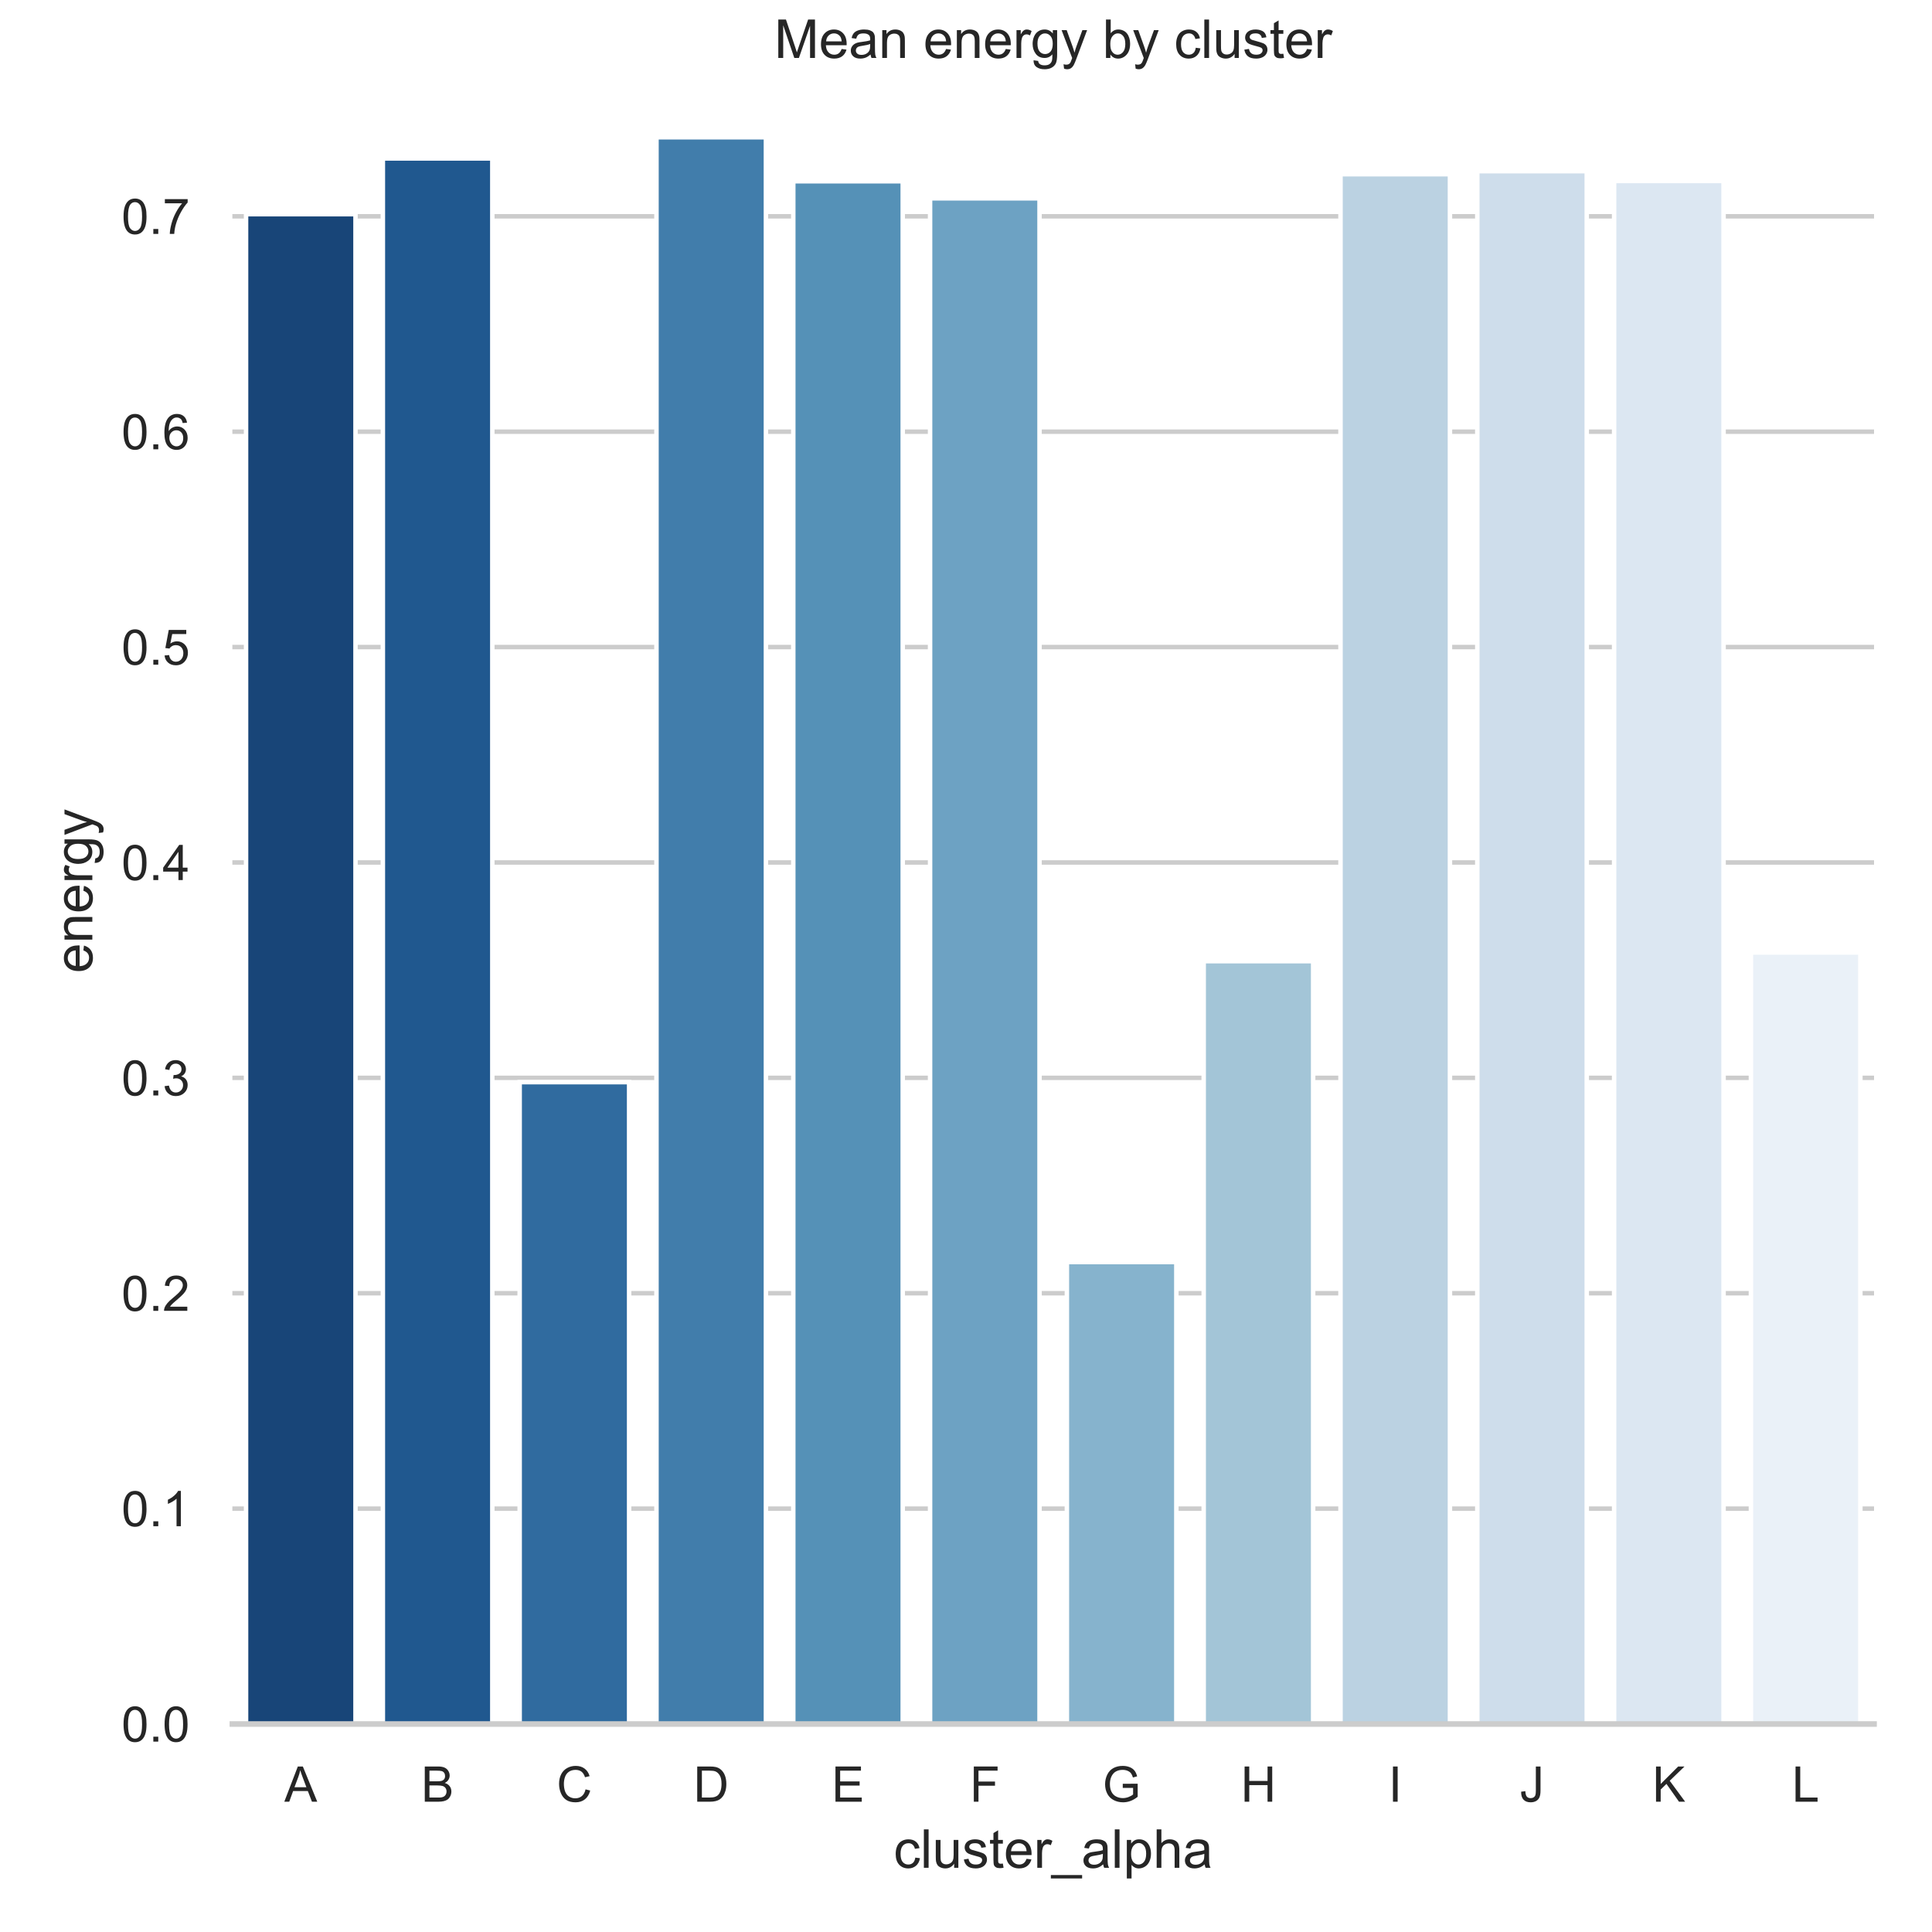
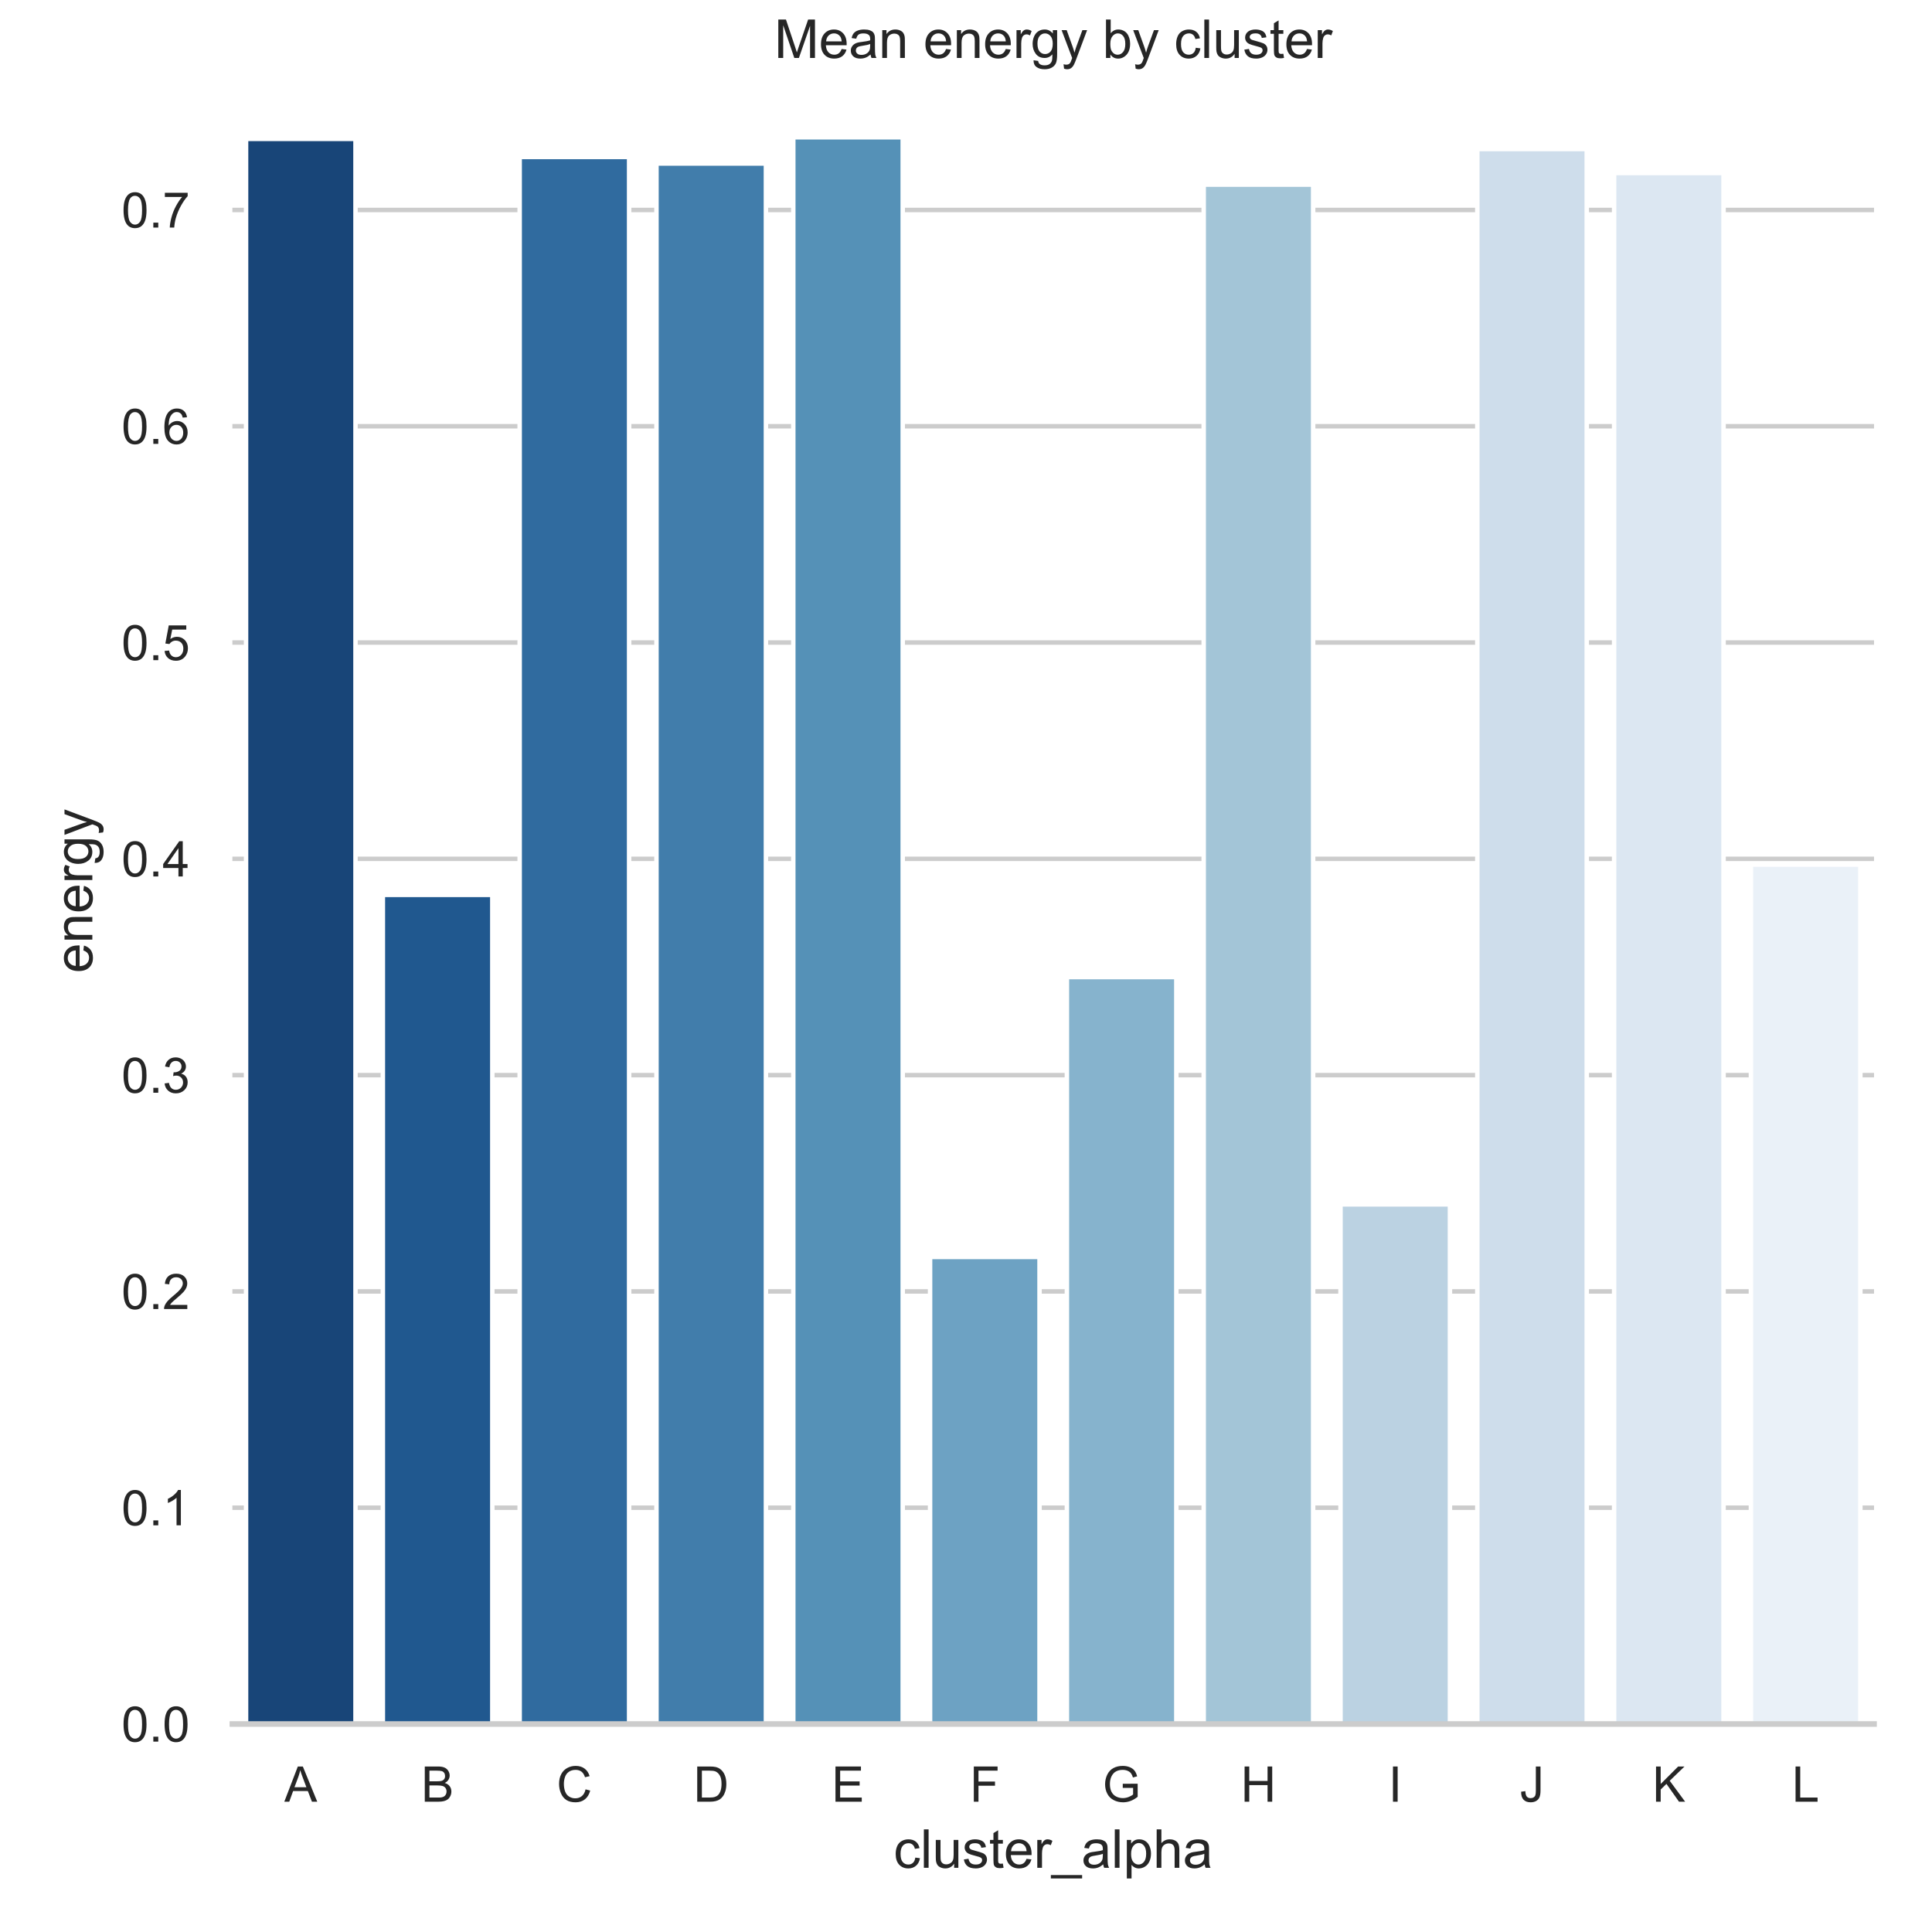
<svg xmlns="http://www.w3.org/2000/svg" xmlns:xlink="http://www.w3.org/1999/xlink" height="432pt" version="1.1" viewBox="0 0 432 432" width="432pt">
  <defs>
    <style type="text/css">
*{stroke-linecap:butt;stroke-linejoin:round;}
  </style>
  </defs>
  <g id="figure_1">
    <g id="patch_1">
      <path d="M 0 432  L 432 432  L 432 0  L 0 0  z " style="fill:#ffffff;" />
    </g>
    <g id="axes_1">
      <g id="patch_2">
        <path d="M 51.96 385.493  L 419.04 385.493  L 419.04 12.96  L 51.96 12.96  z " style="fill:#ffffff;" />
      </g>
      <g id="matplotlib.axis_1">
        <g id="xtick_1">
          <g id="text_1">
            <defs>
              <path d="M -0.141 0  L 27.344 71.578  L 37.547 71.578  L 66.844 0  L 56.062 0  L 47.703 21.688  L 17.781 21.688  L 9.906 0  z M 20.516 29.391  L 44.781 29.391  L 37.312 49.219  Q 33.891 58.25 32.234 64.062  Q 30.859 57.172 28.375 50.391  z " id="ArialMT-65" />
            </defs>
            <g style="fill:#262626;" transform="translate(63.58633 402.8667)scale(0.11 -0.11)">
              <use xlink:href="#ArialMT-65" />
            </g>
          </g>
        </g>
        <g id="xtick_2">
          <g id="text_2">
            <defs>
              <path d="M 7.328 0  L 7.328 71.578  L 34.188 71.578  Q 42.391 71.578 47.344 69.406  Q 52.297 67.234 55.094 62.719  Q 57.906 58.203 57.906 53.266  Q 57.906 48.688 55.422 44.625  Q 52.938 40.578 47.906 38.094  Q 54.391 36.188 57.875 31.594  Q 61.375 27 61.375 20.75  Q 61.375 15.719 59.25 11.391  Q 57.125 7.078 54 4.734  Q 50.875 2.391 46.156 1.188  Q 41.453 0 34.625 0  z M 16.797 41.5  L 32.281 41.5  Q 38.578 41.5 41.312 42.328  Q 44.922 43.406 46.75 45.891  Q 48.578 48.391 48.578 52.156  Q 48.578 55.719 46.875 58.422  Q 45.172 61.141 41.984 62.141  Q 38.812 63.141 31.109 63.141  L 16.797 63.141  z M 16.797 8.453  L 34.625 8.453  Q 39.203 8.453 41.062 8.797  Q 44.344 9.375 46.531 10.734  Q 48.734 12.109 50.141 14.719  Q 51.562 17.328 51.562 20.75  Q 51.562 24.75 49.516 27.703  Q 47.469 30.672 43.828 31.859  Q 40.188 33.062 33.344 33.062  L 16.797 33.062  z " id="ArialMT-66" />
            </defs>
            <g style="fill:#262626;" transform="translate(94.17633 402.8667)scale(0.11 -0.11)">
              <use xlink:href="#ArialMT-66" />
            </g>
          </g>
        </g>
        <g id="xtick_3">
          <g id="text_3">
            <defs>
              <path d="M 58.797 25.094  L 68.266 22.703  Q 65.281 11.031 57.547 4.906  Q 49.812 -1.219 38.625 -1.219  Q 27.047 -1.219 19.797 3.484  Q 12.547 8.203 8.766 17.141  Q 4.984 26.078 4.984 36.328  Q 4.984 47.516 9.25 55.828  Q 13.531 64.156 21.406 68.469  Q 29.297 72.797 38.766 72.797  Q 49.516 72.797 56.828 67.328  Q 64.156 61.859 67.047 51.953  L 57.719 49.75  Q 55.219 57.562 50.484 61.125  Q 45.75 64.703 38.578 64.703  Q 30.328 64.703 24.781 60.734  Q 19.234 56.781 16.984 50.109  Q 14.75 43.453 14.75 36.375  Q 14.75 27.25 17.406 20.438  Q 20.062 13.625 25.672 10.25  Q 31.297 6.891 37.844 6.891  Q 45.797 6.891 51.312 11.469  Q 56.844 16.062 58.797 25.094  z " id="ArialMT-67" />
            </defs>
            <g style="fill:#262626;" transform="translate(124.463 402.8667)scale(0.11 -0.11)">
              <use xlink:href="#ArialMT-67" />
            </g>
          </g>
        </g>
        <g id="xtick_4">
          <g id="text_4">
            <defs>
              <path d="M 7.719 0  L 7.719 71.578  L 32.375 71.578  Q 40.719 71.578 45.125 70.562  Q 51.266 69.141 55.609 65.438  Q 61.281 60.641 64.078 53.188  Q 66.891 45.75 66.891 36.188  Q 66.891 28.031 64.984 21.734  Q 63.094 15.438 60.109 11.297  Q 57.125 7.172 53.578 4.797  Q 50.047 2.438 45.047 1.219  Q 40.047 0 33.547 0  z M 17.188 8.453  L 32.469 8.453  Q 39.547 8.453 43.578 9.766  Q 47.609 11.078 50 13.484  Q 53.375 16.844 55.25 22.531  Q 57.125 28.219 57.125 36.328  Q 57.125 47.562 53.438 53.594  Q 49.75 59.625 44.484 61.672  Q 40.672 63.141 32.234 63.141  L 17.188 63.141  z " id="ArialMT-68" />
            </defs>
            <g style="fill:#262626;" transform="translate(155.053 402.8667)scale(0.11 -0.11)">
              <use xlink:href="#ArialMT-68" />
            </g>
          </g>
        </g>
        <g id="xtick_5">
          <g id="text_5">
            <defs>
              <path d="M 7.906 0  L 7.906 71.578  L 59.672 71.578  L 59.672 63.141  L 17.391 63.141  L 17.391 41.219  L 56.984 41.219  L 56.984 32.812  L 17.391 32.812  L 17.391 8.453  L 61.328 8.453  L 61.328 0  z " id="ArialMT-69" />
            </defs>
            <g style="fill:#262626;" transform="translate(185.9463 402.8667)scale(0.11 -0.11)">
              <use xlink:href="#ArialMT-69" />
            </g>
          </g>
        </g>
        <g id="xtick_6">
          <g id="text_6">
            <defs>
              <path d="M 8.203 0  L 8.203 71.578  L 56.5 71.578  L 56.5 63.141  L 17.672 63.141  L 17.672 40.969  L 51.266 40.969  L 51.266 32.516  L 17.672 32.516  L 17.672 0  z " id="ArialMT-70" />
            </defs>
            <g style="fill:#262626;" transform="translate(216.8457 402.8667)scale(0.11 -0.11)">
              <use xlink:href="#ArialMT-70" />
            </g>
          </g>
        </g>
        <g id="xtick_7">
          <g id="text_7">
            <defs>
              <path d="M 41.219 28.078  L 41.219 36.469  L 71.531 36.531  L 71.531 9.969  Q 64.547 4.391 57.125 1.578  Q 49.703 -1.219 41.891 -1.219  Q 31.344 -1.219 22.719 3.297  Q 14.109 7.812 9.719 16.359  Q 5.328 24.906 5.328 35.453  Q 5.328 45.906 9.688 54.953  Q 14.062 64.016 22.266 68.406  Q 30.469 72.797 41.156 72.797  Q 48.922 72.797 55.188 70.281  Q 61.469 67.781 65.031 63.281  Q 68.609 58.797 70.453 51.562  L 61.922 49.219  Q 60.297 54.688 57.906 57.812  Q 55.516 60.938 51.062 62.812  Q 46.625 64.703 41.219 64.703  Q 34.719 64.703 29.984 62.719  Q 25.25 60.75 22.344 57.516  Q 19.438 54.297 17.828 50.438  Q 15.094 43.797 15.094 36.031  Q 15.094 26.469 18.391 20.016  Q 21.688 13.578 27.984 10.453  Q 34.281 7.328 41.359 7.328  Q 47.516 7.328 53.375 9.688  Q 59.234 12.062 62.25 14.75  L 62.25 28.078  z " id="ArialMT-71" />
            </defs>
            <g style="fill:#262626;" transform="translate(246.517 402.8667)scale(0.11 -0.11)">
              <use xlink:href="#ArialMT-71" />
            </g>
          </g>
        </g>
        <g id="xtick_8">
          <g id="text_8">
            <defs>
              <path d="M 8.016 0  L 8.016 71.578  L 17.484 71.578  L 17.484 42.188  L 54.688 42.188  L 54.688 71.578  L 64.156 71.578  L 64.156 0  L 54.688 0  L 54.688 33.734  L 17.484 33.734  L 17.484 0  z " id="ArialMT-72" />
            </defs>
            <g style="fill:#262626;" transform="translate(277.413 402.8667)scale(0.11 -0.11)">
              <use xlink:href="#ArialMT-72" />
            </g>
          </g>
        </g>
        <g id="xtick_9">
          <g id="text_9">
            <defs>
              <path d="M 9.328 0  L 9.328 71.578  L 18.797 71.578  L 18.797 0  z " id="ArialMT-73" />
            </defs>
            <g style="fill:#262626;" transform="translate(310.447 402.8667)scale(0.11 -0.11)">
              <use xlink:href="#ArialMT-73" />
            </g>
          </g>
        </g>
        <g id="xtick_10">
          <g id="text_10">
            <defs>
              <path d="M 2.875 20.312  L 11.422 21.484  Q 11.766 13.281 14.5 10.25  Q 17.234 7.234 22.078 7.234  Q 25.641 7.234 28.219 8.859  Q 30.812 10.5 31.781 13.297  Q 32.766 16.109 32.766 22.266  L 32.766 71.578  L 42.234 71.578  L 42.234 22.797  Q 42.234 13.812 40.062 8.875  Q 37.891 3.953 33.172 1.359  Q 28.469 -1.219 22.125 -1.219  Q 12.703 -1.219 7.688 4.203  Q 2.688 9.625 2.875 20.312  z " id="ArialMT-74" />
            </defs>
            <g style="fill:#262626;" transform="translate(339.815 402.8667)scale(0.11 -0.11)">
              <use xlink:href="#ArialMT-74" />
            </g>
          </g>
        </g>
        <g id="xtick_11">
          <g id="text_11">
            <defs>
              <path d="M 7.328 0  L 7.328 71.578  L 16.797 71.578  L 16.797 36.078  L 52.344 71.578  L 65.188 71.578  L 35.156 42.578  L 66.5 0  L 54 0  L 28.516 36.234  L 16.797 24.812  L 16.797 0  z " id="ArialMT-75" />
            </defs>
            <g style="fill:#262626;" transform="translate(369.4863 402.8667)scale(0.11 -0.11)">
              <use xlink:href="#ArialMT-75" />
            </g>
          </g>
        </g>
        <g id="xtick_12">
          <g id="text_12">
            <defs>
              <path d="M 7.328 0  L 7.328 71.578  L 16.797 71.578  L 16.797 8.453  L 52.047 8.453  L 52.047 0  z " id="ArialMT-76" />
            </defs>
            <g style="fill:#262626;" transform="translate(400.6865 402.8667)scale(0.11 -0.11)">
              <use xlink:href="#ArialMT-76" />
            </g>
          </g>
        </g>
        <g id="text_13">
          <defs>
            <path d="M 40.438 19  L 49.078 17.875  Q 47.656 8.938 41.812 3.875  Q 35.984 -1.172 27.484 -1.172  Q 16.844 -1.172 10.375 5.781  Q 3.906 12.75 3.906 25.734  Q 3.906 34.125 6.688 40.422  Q 9.469 46.734 15.156 49.875  Q 20.844 53.031 27.547 53.031  Q 35.984 53.031 41.359 48.75  Q 46.734 44.484 48.25 36.625  L 39.703 35.297  Q 38.484 40.531 35.375 43.156  Q 32.281 45.797 27.875 45.797  Q 21.234 45.797 17.078 41.031  Q 12.938 36.281 12.938 25.984  Q 12.938 15.531 16.938 10.797  Q 20.953 6.062 27.391 6.062  Q 32.562 6.062 36.031 9.234  Q 39.5 12.406 40.438 19  z " id="ArialMT-99" />
            <path d="M 6.391 0  L 6.391 71.578  L 15.188 71.578  L 15.188 0  z " id="ArialMT-108" />
            <path d="M 40.578 0  L 40.578 7.625  Q 34.516 -1.172 24.125 -1.172  Q 19.531 -1.172 15.547 0.578  Q 11.578 2.344 9.641 5  Q 7.719 7.672 6.938 11.531  Q 6.391 14.109 6.391 19.734  L 6.391 51.859  L 15.188 51.859  L 15.188 23.094  Q 15.188 16.219 15.719 13.812  Q 16.547 10.359 19.234 8.375  Q 21.922 6.391 25.875 6.391  Q 29.828 6.391 33.297 8.422  Q 36.766 10.453 38.203 13.938  Q 39.656 17.438 39.656 24.078  L 39.656 51.859  L 48.438 51.859  L 48.438 0  z " id="ArialMT-117" />
            <path d="M 3.078 15.484  L 11.766 16.844  Q 12.5 11.625 15.844 8.844  Q 19.188 6.062 25.203 6.062  Q 31.25 6.062 34.172 8.516  Q 37.109 10.984 37.109 14.312  Q 37.109 17.281 34.516 19  Q 32.719 20.172 25.531 21.969  Q 15.875 24.422 12.141 26.203  Q 8.406 27.984 6.469 31.125  Q 4.547 34.281 4.547 38.094  Q 4.547 41.547 6.125 44.5  Q 7.719 47.469 10.453 49.422  Q 12.5 50.922 16.031 51.969  Q 19.578 53.031 23.641 53.031  Q 29.734 53.031 34.344 51.266  Q 38.969 49.516 41.156 46.5  Q 43.359 43.5 44.188 38.484  L 35.594 37.312  Q 35.016 41.312 32.203 43.547  Q 29.391 45.797 24.266 45.797  Q 18.219 45.797 15.625 43.797  Q 13.031 41.797 13.031 39.109  Q 13.031 37.406 14.109 36.031  Q 15.188 34.625 17.484 33.688  Q 18.797 33.203 25.25 31.453  Q 34.578 28.953 38.25 27.359  Q 41.938 25.781 44.031 22.75  Q 46.141 19.734 46.141 15.234  Q 46.141 10.844 43.578 6.953  Q 41.016 3.078 36.172 0.953  Q 31.344 -1.172 25.25 -1.172  Q 15.141 -1.172 9.844 3.031  Q 4.547 7.234 3.078 15.484  z " id="ArialMT-115" />
            <path d="M 25.781 7.859  L 27.047 0.094  Q 23.344 -0.688 20.406 -0.688  Q 15.625 -0.688 12.984 0.828  Q 10.359 2.344 9.281 4.812  Q 8.203 7.281 8.203 15.188  L 8.203 45.016  L 1.766 45.016  L 1.766 51.859  L 8.203 51.859  L 8.203 64.703  L 16.938 69.969  L 16.938 51.859  L 25.781 51.859  L 25.781 45.016  L 16.938 45.016  L 16.938 14.703  Q 16.938 10.938 17.406 9.859  Q 17.875 8.797 18.922 8.156  Q 19.969 7.516 21.922 7.516  Q 23.391 7.516 25.781 7.859  z " id="ArialMT-116" />
            <path d="M 42.094 16.703  L 51.172 15.578  Q 49.031 7.625 43.219 3.219  Q 37.406 -1.172 28.375 -1.172  Q 17 -1.172 10.328 5.828  Q 3.656 12.844 3.656 25.484  Q 3.656 38.578 10.391 45.797  Q 17.141 53.031 27.875 53.031  Q 38.281 53.031 44.875 45.953  Q 51.469 38.875 51.469 26.031  Q 51.469 25.25 51.422 23.688  L 12.75 23.688  Q 13.234 15.141 17.578 10.594  Q 21.922 6.062 28.422 6.062  Q 33.25 6.062 36.672 8.594  Q 40.094 11.141 42.094 16.703  z M 13.234 30.906  L 42.188 30.906  Q 41.609 37.453 38.875 40.719  Q 34.672 45.797 27.984 45.797  Q 21.922 45.797 17.797 41.75  Q 13.672 37.703 13.234 30.906  z " id="ArialMT-101" />
            <path d="M 6.5 0  L 6.5 51.859  L 14.406 51.859  L 14.406 44  Q 17.438 49.516 20 51.266  Q 22.562 53.031 25.641 53.031  Q 30.078 53.031 34.672 50.203  L 31.641 42.047  Q 28.422 43.953 25.203 43.953  Q 22.312 43.953 20.016 42.219  Q 17.719 40.484 16.75 37.406  Q 15.281 32.719 15.281 27.156  L 15.281 0  z " id="ArialMT-114" />
            <path d="M -1.516 -19.875  L -1.516 -13.531  L 56.734 -13.531  L 56.734 -19.875  z " id="ArialMT-95" />
            <path d="M 40.438 6.391  Q 35.547 2.25 31.031 0.531  Q 26.516 -1.172 21.344 -1.172  Q 12.797 -1.172 8.203 3  Q 3.609 7.172 3.609 13.672  Q 3.609 17.484 5.344 20.625  Q 7.078 23.781 9.891 25.688  Q 12.703 27.594 16.219 28.562  Q 18.797 29.25 24.031 29.891  Q 34.672 31.156 39.703 32.906  Q 39.75 34.719 39.75 35.203  Q 39.75 40.578 37.25 42.781  Q 33.891 45.75 27.25 45.75  Q 21.047 45.75 18.094 43.578  Q 15.141 41.406 13.719 35.891  L 5.125 37.062  Q 6.297 42.578 8.984 45.969  Q 11.672 49.359 16.75 51.188  Q 21.828 53.031 28.516 53.031  Q 35.156 53.031 39.297 51.469  Q 43.453 49.906 45.406 47.531  Q 47.359 45.172 48.141 41.547  Q 48.578 39.312 48.578 33.453  L 48.578 21.734  Q 48.578 9.469 49.141 6.219  Q 49.703 2.984 51.375 0  L 42.188 0  Q 40.828 2.734 40.438 6.391  z M 39.703 26.031  Q 34.906 24.078 25.344 22.703  Q 19.922 21.922 17.672 20.938  Q 15.438 19.969 14.203 18.094  Q 12.984 16.219 12.984 13.922  Q 12.984 10.406 15.641 8.062  Q 18.312 5.719 23.438 5.719  Q 28.516 5.719 32.469 7.938  Q 36.422 10.156 38.281 14.016  Q 39.703 17 39.703 22.797  z " id="ArialMT-97" />
            <path d="M 6.594 -19.875  L 6.594 51.859  L 14.594 51.859  L 14.594 45.125  Q 17.438 49.078 21 51.047  Q 24.562 53.031 29.641 53.031  Q 36.281 53.031 41.359 49.609  Q 46.438 46.188 49.016 39.953  Q 51.609 33.734 51.609 26.312  Q 51.609 18.359 48.75 11.984  Q 45.906 5.609 40.453 2.219  Q 35.016 -1.172 29 -1.172  Q 24.609 -1.172 21.109 0.688  Q 17.625 2.547 15.375 5.375  L 15.375 -19.875  z M 14.547 25.641  Q 14.547 15.625 18.594 10.844  Q 22.656 6.062 28.422 6.062  Q 34.281 6.062 38.453 11.016  Q 42.625 15.969 42.625 26.375  Q 42.625 36.281 38.547 41.203  Q 34.469 46.141 28.812 46.141  Q 23.188 46.141 18.859 40.891  Q 14.547 35.641 14.547 25.641  z " id="ArialMT-112" />
            <path d="M 6.594 0  L 6.594 71.578  L 15.375 71.578  L 15.375 45.906  Q 21.531 53.031 30.906 53.031  Q 36.672 53.031 40.922 50.75  Q 45.172 48.484 47 44.484  Q 48.828 40.484 48.828 32.859  L 48.828 0  L 40.047 0  L 40.047 32.859  Q 40.047 39.453 37.188 42.453  Q 34.328 45.453 29.109 45.453  Q 25.203 45.453 21.75 43.422  Q 18.312 41.406 16.844 37.938  Q 15.375 34.469 15.375 28.375  L 15.375 0  z " id="ArialMT-104" />
          </defs>
          <g style="fill:#262626;" transform="translate(199.8131 417.6423)scale(0.12 -0.12)">
            <use xlink:href="#ArialMT-99" />
            <use x="50" xlink:href="#ArialMT-108" />
            <use x="72.217" xlink:href="#ArialMT-117" />
            <use x="127.832" xlink:href="#ArialMT-115" />
            <use x="177.832" xlink:href="#ArialMT-116" />
            <use x="205.615" xlink:href="#ArialMT-101" />
            <use x="261.23" xlink:href="#ArialMT-114" />
            <use x="294.531" xlink:href="#ArialMT-95" />
            <use x="350.146" xlink:href="#ArialMT-97" />
            <use x="405.762" xlink:href="#ArialMT-108" />
            <use x="427.979" xlink:href="#ArialMT-112" />
            <use x="483.594" xlink:href="#ArialMT-104" />
            <use x="539.209" xlink:href="#ArialMT-97" />
          </g>
        </g>
      </g>
      <g id="matplotlib.axis_2">
        <g id="ytick_1">
          <g id="line2d_1">
-             <path clip-path="url(#p99d5970b1e)" d="M 51.96 385.493  L 419.04 385.493  " style="fill:none;stroke:#cccccc;stroke-linecap:round;" />
+             <path clip-path="url(#pbe42f4bb91)" d="M 51.96 385.493  L 419.04 385.493  " style="fill:none;stroke:#cccccc;stroke-linecap:round;" />
          </g>
          <g id="text_14">
            <defs>
              <path d="M 4.156 35.297  Q 4.156 48 6.766 55.734  Q 9.375 63.484 14.516 67.672  Q 19.672 71.875 27.484 71.875  Q 33.25 71.875 37.594 69.547  Q 41.938 67.234 44.766 62.859  Q 47.609 58.5 49.219 52.219  Q 50.828 45.953 50.828 35.297  Q 50.828 22.703 48.234 14.969  Q 45.656 7.234 40.5 3  Q 35.359 -1.219 27.484 -1.219  Q 17.141 -1.219 11.234 6.203  Q 4.156 15.141 4.156 35.297  z M 13.188 35.297  Q 13.188 17.672 17.312 11.828  Q 21.438 6 27.484 6  Q 33.547 6 37.672 11.859  Q 41.797 17.719 41.797 35.297  Q 41.797 52.984 37.672 58.781  Q 33.547 64.594 27.391 64.594  Q 21.344 64.594 17.719 59.469  Q 13.188 52.938 13.188 35.297  z " id="ArialMT-48" />
              <path d="M 9.078 0  L 9.078 10.016  L 19.094 10.016  L 19.094 0  z " id="ArialMT-46" />
            </defs>
            <g style="fill:#262626;" transform="translate(27.17 389.4299)scale(0.11 -0.11)">
              <use xlink:href="#ArialMT-48" />
              <use x="55.615" xlink:href="#ArialMT-46" />
              <use x="83.398" xlink:href="#ArialMT-48" />
            </g>
          </g>
        </g>
        <g id="ytick_2">
          <g id="line2d_2">
-             <path clip-path="url(#p99d5970b1e)" d="M 51.96 337.332  L 419.04 337.332  " style="fill:none;stroke:#cccccc;stroke-linecap:round;" />
+             <path clip-path="url(#pbe42f4bb91)" d="M 51.96 337.129  L 419.04 337.129  " style="fill:none;stroke:#cccccc;stroke-linecap:round;" />
          </g>
          <g id="text_15">
            <defs>
              <path d="M 37.25 0  L 28.469 0  L 28.469 56  Q 25.297 52.984 20.141 49.953  Q 14.984 46.922 10.891 45.406  L 10.891 53.906  Q 18.266 57.375 23.781 62.297  Q 29.297 67.234 31.594 71.875  L 37.25 71.875  z " id="ArialMT-49" />
            </defs>
-             <g style="fill:#262626;" transform="translate(27.17 341.2688)scale(0.11 -0.11)">
+             <g style="fill:#262626;" transform="translate(27.17 341.0663)scale(0.11 -0.11)">
              <use xlink:href="#ArialMT-48" />
              <use x="55.615" xlink:href="#ArialMT-46" />
              <use x="83.398" xlink:href="#ArialMT-49" />
            </g>
          </g>
        </g>
        <g id="ytick_3">
          <g id="line2d_3">
-             <path clip-path="url(#p99d5970b1e)" d="M 51.96 289.171  L 419.04 289.171  " style="fill:none;stroke:#cccccc;stroke-linecap:round;" />
+             <path clip-path="url(#pbe42f4bb91)" d="M 51.96 288.766  L 419.04 288.766  " style="fill:none;stroke:#cccccc;stroke-linecap:round;" />
          </g>
          <g id="text_16">
            <defs>
              <path d="M 50.344 8.453  L 50.344 0  L 3.031 0  Q 2.938 3.172 4.047 6.109  Q 5.859 10.938 9.828 15.625  Q 13.812 20.312 21.344 26.469  Q 33.016 36.031 37.109 41.625  Q 41.219 47.219 41.219 52.203  Q 41.219 57.422 37.469 61  Q 33.734 64.594 27.734 64.594  Q 21.391 64.594 17.578 60.781  Q 13.766 56.984 13.719 50.25  L 4.688 51.172  Q 5.609 61.281 11.656 66.578  Q 17.719 71.875 27.938 71.875  Q 38.234 71.875 44.234 66.156  Q 50.25 60.453 50.25 52  Q 50.25 47.703 48.484 43.547  Q 46.734 39.406 42.656 34.812  Q 38.578 30.219 29.109 22.219  Q 21.188 15.578 18.938 13.203  Q 16.703 10.844 15.234 8.453  z " id="ArialMT-50" />
            </defs>
-             <g style="fill:#262626;" transform="translate(27.17 293.1077)scale(0.11 -0.11)">
+             <g style="fill:#262626;" transform="translate(27.17 292.7027)scale(0.11 -0.11)">
              <use xlink:href="#ArialMT-48" />
              <use x="55.615" xlink:href="#ArialMT-46" />
              <use x="83.398" xlink:href="#ArialMT-50" />
            </g>
          </g>
        </g>
        <g id="ytick_4">
          <g id="line2d_4">
-             <path clip-path="url(#p99d5970b1e)" d="M 51.96 241.01  L 419.04 241.01  " style="fill:none;stroke:#cccccc;stroke-linecap:round;" />
+             <path clip-path="url(#pbe42f4bb91)" d="M 51.96 240.402  L 419.04 240.402  " style="fill:none;stroke:#cccccc;stroke-linecap:round;" />
          </g>
          <g id="text_17">
            <defs>
              <path d="M 4.203 18.891  L 12.984 20.062  Q 14.5 12.594 18.141 9.297  Q 21.781 6 27 6  Q 33.203 6 37.469 10.297  Q 41.75 14.594 41.75 20.953  Q 41.75 27 37.797 30.922  Q 33.844 34.859 27.734 34.859  Q 25.25 34.859 21.531 33.891  L 22.516 41.609  Q 23.391 41.5 23.922 41.5  Q 29.547 41.5 34.031 44.422  Q 38.531 47.359 38.531 53.469  Q 38.531 58.297 35.25 61.469  Q 31.984 64.656 26.812 64.656  Q 21.688 64.656 18.266 61.422  Q 14.844 58.203 13.875 51.766  L 5.078 53.328  Q 6.688 62.156 12.391 67.016  Q 18.109 71.875 26.609 71.875  Q 32.469 71.875 37.391 69.359  Q 42.328 66.844 44.938 62.5  Q 47.562 58.156 47.562 53.266  Q 47.562 48.641 45.062 44.828  Q 42.578 41.016 37.703 38.766  Q 44.047 37.312 47.562 32.688  Q 51.078 28.078 51.078 21.141  Q 51.078 11.766 44.234 5.25  Q 37.406 -1.266 26.953 -1.266  Q 17.531 -1.266 11.297 4.344  Q 5.078 9.969 4.203 18.891  z " id="ArialMT-51" />
            </defs>
-             <g style="fill:#262626;" transform="translate(27.17 244.9466)scale(0.11 -0.11)">
+             <g style="fill:#262626;" transform="translate(27.17 244.339)scale(0.11 -0.11)">
              <use xlink:href="#ArialMT-48" />
              <use x="55.615" xlink:href="#ArialMT-46" />
              <use x="83.398" xlink:href="#ArialMT-51" />
            </g>
          </g>
        </g>
        <g id="ytick_5">
          <g id="line2d_5">
-             <path clip-path="url(#p99d5970b1e)" d="M 51.96 192.849  L 419.04 192.849  " style="fill:none;stroke:#cccccc;stroke-linecap:round;" />
+             <path clip-path="url(#pbe42f4bb91)" d="M 51.96 192.039  L 419.04 192.039  " style="fill:none;stroke:#cccccc;stroke-linecap:round;" />
          </g>
          <g id="text_18">
            <defs>
              <path d="M 32.328 0  L 32.328 17.141  L 1.266 17.141  L 1.266 25.203  L 33.938 71.578  L 41.109 71.578  L 41.109 25.203  L 50.781 25.203  L 50.781 17.141  L 41.109 17.141  L 41.109 0  z M 32.328 25.203  L 32.328 57.469  L 9.906 25.203  z " id="ArialMT-52" />
            </defs>
-             <g style="fill:#262626;" transform="translate(27.17 196.7855)scale(0.11 -0.11)">
+             <g style="fill:#262626;" transform="translate(27.17 195.9754)scale(0.11 -0.11)">
              <use xlink:href="#ArialMT-48" />
              <use x="55.615" xlink:href="#ArialMT-46" />
              <use x="83.398" xlink:href="#ArialMT-52" />
            </g>
          </g>
        </g>
        <g id="ytick_6">
          <g id="line2d_6">
-             <path clip-path="url(#p99d5970b1e)" d="M 51.96 144.688  L 419.04 144.688  " style="fill:none;stroke:#cccccc;stroke-linecap:round;" />
+             <path clip-path="url(#pbe42f4bb91)" d="M 51.96 143.675  L 419.04 143.675  " style="fill:none;stroke:#cccccc;stroke-linecap:round;" />
          </g>
          <g id="text_19">
            <defs>
              <path d="M 4.156 18.75  L 13.375 19.531  Q 14.406 12.797 18.141 9.391  Q 21.875 6 27.156 6  Q 33.5 6 37.891 10.781  Q 42.281 15.578 42.281 23.484  Q 42.281 31 38.062 35.344  Q 33.844 39.703 27 39.703  Q 22.75 39.703 19.328 37.766  Q 15.922 35.844 13.969 32.766  L 5.719 33.844  L 12.641 70.609  L 48.25 70.609  L 48.25 62.203  L 19.672 62.203  L 15.828 42.969  Q 22.266 47.469 29.344 47.469  Q 38.719 47.469 45.156 40.969  Q 51.609 34.469 51.609 24.266  Q 51.609 14.547 45.953 7.469  Q 39.062 -1.219 27.156 -1.219  Q 17.391 -1.219 11.203 4.25  Q 5.031 9.719 4.156 18.75  z " id="ArialMT-53" />
            </defs>
-             <g style="fill:#262626;" transform="translate(27.17 148.6243)scale(0.11 -0.11)">
+             <g style="fill:#262626;" transform="translate(27.17 147.6118)scale(0.11 -0.11)">
              <use xlink:href="#ArialMT-48" />
              <use x="55.615" xlink:href="#ArialMT-46" />
              <use x="83.398" xlink:href="#ArialMT-53" />
            </g>
          </g>
        </g>
        <g id="ytick_7">
          <g id="line2d_7">
-             <path clip-path="url(#p99d5970b1e)" d="M 51.96 96.526  L 419.04 96.526  " style="fill:none;stroke:#cccccc;stroke-linecap:round;" />
+             <path clip-path="url(#pbe42f4bb91)" d="M 51.96 95.311  L 419.04 95.311  " style="fill:none;stroke:#cccccc;stroke-linecap:round;" />
          </g>
          <g id="text_20">
            <defs>
              <path d="M 49.75 54.047  L 41.016 53.375  Q 39.844 58.547 37.703 60.891  Q 34.125 64.656 28.906 64.656  Q 24.703 64.656 21.531 62.312  Q 17.391 59.281 14.984 53.469  Q 12.594 47.656 12.5 36.922  Q 15.672 41.75 20.266 44.094  Q 24.859 46.438 29.891 46.438  Q 38.672 46.438 44.844 39.969  Q 51.031 33.5 51.031 23.25  Q 51.031 16.5 48.125 10.719  Q 45.219 4.938 40.141 1.859  Q 35.062 -1.219 28.609 -1.219  Q 17.625 -1.219 10.688 6.859  Q 3.766 14.938 3.766 33.5  Q 3.766 54.25 11.422 63.672  Q 18.109 71.875 29.438 71.875  Q 37.891 71.875 43.281 67.141  Q 48.688 62.406 49.75 54.047  z M 13.875 23.188  Q 13.875 18.656 15.797 14.5  Q 17.719 10.359 21.188 8.172  Q 24.656 6 28.469 6  Q 34.031 6 38.031 10.484  Q 42.047 14.984 42.047 22.703  Q 42.047 30.125 38.078 34.391  Q 34.125 38.672 28.125 38.672  Q 22.172 38.672 18.016 34.391  Q 13.875 30.125 13.875 23.188  z " id="ArialMT-54" />
            </defs>
-             <g style="fill:#262626;" transform="translate(27.17 100.4632)scale(0.11 -0.11)">
+             <g style="fill:#262626;" transform="translate(27.17 99.24812)scale(0.11 -0.11)">
              <use xlink:href="#ArialMT-48" />
              <use x="55.615" xlink:href="#ArialMT-46" />
              <use x="83.398" xlink:href="#ArialMT-54" />
            </g>
          </g>
        </g>
        <g id="ytick_8">
          <g id="line2d_8">
-             <path clip-path="url(#p99d5970b1e)" d="M 51.96 48.365  L 419.04 48.365  " style="fill:none;stroke:#cccccc;stroke-linecap:round;" />
+             <path clip-path="url(#pbe42f4bb91)" d="M 51.96 46.948  L 419.04 46.948  " style="fill:none;stroke:#cccccc;stroke-linecap:round;" />
          </g>
          <g id="text_21">
            <defs>
              <path d="M 4.734 62.203  L 4.734 70.656  L 51.078 70.656  L 51.078 63.812  Q 44.234 56.547 37.516 44.484  Q 30.812 32.422 27.156 19.672  Q 24.516 10.688 23.781 0  L 14.75 0  Q 14.891 8.453 18.062 20.406  Q 21.234 32.375 27.172 43.484  Q 33.109 54.594 39.797 62.203  z " id="ArialMT-55" />
            </defs>
-             <g style="fill:#262626;" transform="translate(27.17 52.30212)scale(0.11 -0.11)">
+             <g style="fill:#262626;" transform="translate(27.17 50.88449)scale(0.11 -0.11)">
              <use xlink:href="#ArialMT-48" />
              <use x="55.615" xlink:href="#ArialMT-46" />
              <use x="83.398" xlink:href="#ArialMT-55" />
            </g>
          </g>
        </g>
        <g id="text_22">
          <defs>
            <path d="M 6.594 0  L 6.594 51.859  L 14.5 51.859  L 14.5 44.484  Q 20.219 53.031 31 53.031  Q 35.688 53.031 39.625 51.344  Q 43.562 49.656 45.516 46.922  Q 47.469 44.188 48.25 40.438  Q 48.734 37.984 48.734 31.891  L 48.734 0  L 39.938 0  L 39.938 31.547  Q 39.938 36.922 38.906 39.578  Q 37.891 42.234 35.281 43.812  Q 32.672 45.406 29.156 45.406  Q 23.531 45.406 19.453 41.844  Q 15.375 38.281 15.375 28.328  L 15.375 0  z " id="ArialMT-110" />
            <path d="M 4.984 -4.297  L 13.531 -5.562  Q 14.062 -9.516 16.5 -11.328  Q 19.781 -13.766 25.438 -13.766  Q 31.547 -13.766 34.859 -11.328  Q 38.188 -8.891 39.359 -4.5  Q 40.047 -1.812 39.984 6.781  Q 34.234 0 25.641 0  Q 14.938 0 9.078 7.719  Q 3.219 15.438 3.219 26.219  Q 3.219 33.641 5.906 39.906  Q 8.594 46.188 13.688 49.609  Q 18.797 53.031 25.688 53.031  Q 34.859 53.031 40.828 45.609  L 40.828 51.859  L 48.922 51.859  L 48.922 7.031  Q 48.922 -5.078 46.453 -10.125  Q 44 -15.188 38.641 -18.109  Q 33.297 -21.047 25.484 -21.047  Q 16.219 -21.047 10.5 -16.875  Q 4.781 -12.703 4.984 -4.297  z M 12.25 26.859  Q 12.25 16.656 16.297 11.969  Q 20.359 7.281 26.469 7.281  Q 32.516 7.281 36.609 11.938  Q 40.719 16.609 40.719 26.562  Q 40.719 36.078 36.5 40.906  Q 32.281 45.75 26.312 45.75  Q 20.453 45.75 16.344 40.984  Q 12.25 36.234 12.25 26.859  z " id="ArialMT-103" />
            <path d="M 6.203 -19.969  L 5.219 -11.719  Q 8.109 -12.5 10.25 -12.5  Q 13.188 -12.5 14.938 -11.516  Q 16.703 -10.547 17.828 -8.797  Q 18.656 -7.469 20.516 -2.25  Q 20.75 -1.516 21.297 -0.094  L 1.609 51.859  L 11.078 51.859  L 21.875 21.828  Q 23.969 16.109 25.641 9.812  Q 27.156 15.875 29.25 21.625  L 40.328 51.859  L 49.125 51.859  L 29.391 -0.875  Q 26.219 -9.422 24.469 -12.641  Q 22.125 -17 19.094 -19.016  Q 16.062 -21.047 11.859 -21.047  Q 9.328 -21.047 6.203 -19.969  z " id="ArialMT-121" />
          </defs>
          <g style="fill:#262626;" transform="translate(20.64438 217.5706)rotate(-90)scale(0.12 -0.12)">
            <use xlink:href="#ArialMT-101" />
            <use x="55.615" xlink:href="#ArialMT-110" />
            <use x="111.23" xlink:href="#ArialMT-101" />
            <use x="166.846" xlink:href="#ArialMT-114" />
            <use x="200.146" xlink:href="#ArialMT-103" />
            <use x="255.762" xlink:href="#ArialMT-121" />
          </g>
        </g>
      </g>
      <g id="patch_3">
-         <path clip-path="url(#p99d5970b1e)" d="M 55.019 385.493  L 79.491 385.493  L 79.491 47.9  L 55.019 47.9  z " style="fill:#184578;stroke:#ffffff;stroke-linejoin:miter;" />
+         <path clip-path="url(#pbe42f4bb91)" d="M 55.019 385.493  L 79.491 385.493  L 79.491 31.048  L 55.019 31.048  z " style="fill:#184578;stroke:#ffffff;stroke-linejoin:miter;" />
      </g>
      <g id="patch_4">
-         <path clip-path="url(#p99d5970b1e)" d="M 85.609 385.493  L 110.081 385.493  L 110.081 35.436  L 85.609 35.436  z " style="fill:#20588f;stroke:#ffffff;stroke-linejoin:miter;" />
+         <path clip-path="url(#pbe42f4bb91)" d="M 85.609 385.493  L 110.081 385.493  L 110.081 200.097  L 85.609 200.097  z " style="fill:#20588f;stroke:#ffffff;stroke-linejoin:miter;" />
      </g>
      <g id="patch_5">
-         <path clip-path="url(#p99d5970b1e)" d="M 116.199 385.493  L 140.671 385.493  L 140.671 241.972  L 116.199 241.972  z " style="fill:#306b9f;stroke:#ffffff;stroke-linejoin:miter;" />
+         <path clip-path="url(#pbe42f4bb91)" d="M 116.199 385.493  L 140.671 385.493  L 140.671 35.099  L 116.199 35.099  z " style="fill:#306b9f;stroke:#ffffff;stroke-linejoin:miter;" />
      </g>
      <g id="patch_6">
-         <path clip-path="url(#p99d5970b1e)" d="M 146.789 385.493  L 171.261 385.493  L 171.261 30.7  L 146.789 30.7  z " style="fill:#417dab;stroke:#ffffff;stroke-linejoin:miter;" />
+         <path clip-path="url(#pbe42f4bb91)" d="M 146.789 385.493  L 171.261 385.493  L 171.261 36.562  L 146.789 36.562  z " style="fill:#417dab;stroke:#ffffff;stroke-linejoin:miter;" />
      </g>
      <g id="patch_7">
-         <path clip-path="url(#p99d5970b1e)" d="M 177.379 385.493  L 201.851 385.493  L 201.851 40.537  L 177.379 40.537  z " style="fill:#5591b7;stroke:#ffffff;stroke-linejoin:miter;" />
+         <path clip-path="url(#pbe42f4bb91)" d="M 177.379 385.493  L 201.851 385.493  L 201.851 30.7  L 177.379 30.7  z " style="fill:#5591b7;stroke:#ffffff;stroke-linejoin:miter;" />
      </g>
      <g id="patch_8">
-         <path clip-path="url(#p99d5970b1e)" d="M 207.969 385.493  L 232.441 385.493  L 232.441 44.342  L 207.969 44.342  z " style="fill:#6da2c3;stroke:#ffffff;stroke-linejoin:miter;" />
+         <path clip-path="url(#pbe42f4bb91)" d="M 207.969 385.493  L 232.441 385.493  L 232.441 281.063  L 207.969 281.063  z " style="fill:#6da2c3;stroke:#ffffff;stroke-linejoin:miter;" />
      </g>
      <g id="patch_9">
-         <path clip-path="url(#p99d5970b1e)" d="M 238.559 385.493  L 263.031 385.493  L 263.031 282.205  L 238.559 282.205  z " style="fill:#86b3cd;stroke:#ffffff;stroke-linejoin:miter;" />
+         <path clip-path="url(#pbe42f4bb91)" d="M 238.559 385.493  L 263.031 385.493  L 263.031 218.475  L 238.559 218.475  z " style="fill:#86b3cd;stroke:#ffffff;stroke-linejoin:miter;" />
      </g>
      <g id="patch_10">
-         <path clip-path="url(#p99d5970b1e)" d="M 269.149 385.493  L 293.621 385.493  L 293.621 214.928  L 269.149 214.928  z " style="fill:#a3c5d7;stroke:#ffffff;stroke-linejoin:miter;" />
+         <path clip-path="url(#pbe42f4bb91)" d="M 269.149 385.493  L 293.621 385.493  L 293.621 41.285  L 269.149 41.285  z " style="fill:#a3c5d7;stroke:#ffffff;stroke-linejoin:miter;" />
      </g>
      <g id="patch_11">
-         <path clip-path="url(#p99d5970b1e)" d="M 299.739 385.493  L 324.211 385.493  L 324.211 38.956  L 299.739 38.956  z " style="fill:#bbd2e2;stroke:#ffffff;stroke-linejoin:miter;" />
+         <path clip-path="url(#pbe42f4bb91)" d="M 299.739 385.493  L 324.211 385.493  L 324.211 269.293  L 299.739 269.293  z " style="fill:#bbd2e2;stroke:#ffffff;stroke-linejoin:miter;" />
      </g>
      <g id="patch_12">
-         <path clip-path="url(#p99d5970b1e)" d="M 330.329 385.493  L 354.801 385.493  L 354.801 38.28  L 330.329 38.28  z " style="fill:#ceddeb;stroke:#ffffff;stroke-linejoin:miter;" />
+         <path clip-path="url(#pbe42f4bb91)" d="M 330.329 385.493  L 354.801 385.493  L 354.801 33.325  L 330.329 33.325  z " style="fill:#ceddeb;stroke:#ffffff;stroke-linejoin:miter;" />
      </g>
      <g id="patch_13">
-         <path clip-path="url(#p99d5970b1e)" d="M 360.919 385.493  L 385.391 385.493  L 385.391 40.468  L 360.919 40.468  z " style="fill:#dce7f2;stroke:#ffffff;stroke-linejoin:miter;" />
+         <path clip-path="url(#pbe42f4bb91)" d="M 360.919 385.493  L 385.391 385.493  L 385.391 38.696  L 360.919 38.696  z " style="fill:#dce7f2;stroke:#ffffff;stroke-linejoin:miter;" />
      </g>
      <g id="patch_14">
-         <path clip-path="url(#p99d5970b1e)" d="M 391.509 385.493  L 415.981 385.493  L 415.981 212.979  L 391.509 212.979  z " style="fill:#eaf1f8;stroke:#ffffff;stroke-linejoin:miter;" />
+         <path clip-path="url(#pbe42f4bb91)" d="M 391.509 385.493  L 415.981 385.493  L 415.981 193.329  L 391.509 193.329  z " style="fill:#eaf1f8;stroke:#ffffff;stroke-linejoin:miter;" />
      </g>
      <g id="line2d_9">
-         <path clip-path="url(#p99d5970b1e)" d="M 0 0  " style="fill:none;stroke:#424242;stroke-linecap:round;stroke-width:2.7;" />
+         <path clip-path="url(#pbe42f4bb91)" d="M 0 0  " style="fill:none;stroke:#424242;stroke-linecap:round;stroke-width:2.7;" />
      </g>
      <g id="line2d_10">
-         <path clip-path="url(#p99d5970b1e)" d="M 0 0  " style="fill:none;stroke:#424242;stroke-linecap:round;stroke-width:2.7;" />
+         <path clip-path="url(#pbe42f4bb91)" d="M 0 0  " style="fill:none;stroke:#424242;stroke-linecap:round;stroke-width:2.7;" />
      </g>
      <g id="line2d_11">
-         <path clip-path="url(#p99d5970b1e)" d="M 0 0  " style="fill:none;stroke:#424242;stroke-linecap:round;stroke-width:2.7;" />
+         <path clip-path="url(#pbe42f4bb91)" d="M 0 0  " style="fill:none;stroke:#424242;stroke-linecap:round;stroke-width:2.7;" />
      </g>
      <g id="line2d_12">
-         <path clip-path="url(#p99d5970b1e)" d="M 0 0  " style="fill:none;stroke:#424242;stroke-linecap:round;stroke-width:2.7;" />
+         <path clip-path="url(#pbe42f4bb91)" d="M 0 0  " style="fill:none;stroke:#424242;stroke-linecap:round;stroke-width:2.7;" />
      </g>
      <g id="line2d_13">
-         <path clip-path="url(#p99d5970b1e)" d="M 0 0  " style="fill:none;stroke:#424242;stroke-linecap:round;stroke-width:2.7;" />
+         <path clip-path="url(#pbe42f4bb91)" d="M 0 0  " style="fill:none;stroke:#424242;stroke-linecap:round;stroke-width:2.7;" />
      </g>
      <g id="line2d_14">
-         <path clip-path="url(#p99d5970b1e)" d="M 0 0  " style="fill:none;stroke:#424242;stroke-linecap:round;stroke-width:2.7;" />
+         <path clip-path="url(#pbe42f4bb91)" d="M 0 0  " style="fill:none;stroke:#424242;stroke-linecap:round;stroke-width:2.7;" />
      </g>
      <g id="line2d_15">
-         <path clip-path="url(#p99d5970b1e)" d="M 0 0  " style="fill:none;stroke:#424242;stroke-linecap:round;stroke-width:2.7;" />
+         <path clip-path="url(#pbe42f4bb91)" d="M 0 0  " style="fill:none;stroke:#424242;stroke-linecap:round;stroke-width:2.7;" />
      </g>
      <g id="line2d_16">
-         <path clip-path="url(#p99d5970b1e)" d="M 0 0  " style="fill:none;stroke:#424242;stroke-linecap:round;stroke-width:2.7;" />
+         <path clip-path="url(#pbe42f4bb91)" d="M 0 0  " style="fill:none;stroke:#424242;stroke-linecap:round;stroke-width:2.7;" />
      </g>
      <g id="line2d_17">
-         <path clip-path="url(#p99d5970b1e)" d="M 0 0  " style="fill:none;stroke:#424242;stroke-linecap:round;stroke-width:2.7;" />
+         <path clip-path="url(#pbe42f4bb91)" d="M 0 0  " style="fill:none;stroke:#424242;stroke-linecap:round;stroke-width:2.7;" />
      </g>
      <g id="line2d_18">
-         <path clip-path="url(#p99d5970b1e)" d="M 0 0  " style="fill:none;stroke:#424242;stroke-linecap:round;stroke-width:2.7;" />
+         <path clip-path="url(#pbe42f4bb91)" d="M 0 0  " style="fill:none;stroke:#424242;stroke-linecap:round;stroke-width:2.7;" />
      </g>
      <g id="line2d_19">
-         <path clip-path="url(#p99d5970b1e)" d="M 0 0  " style="fill:none;stroke:#424242;stroke-linecap:round;stroke-width:2.7;" />
+         <path clip-path="url(#pbe42f4bb91)" d="M 0 0  " style="fill:none;stroke:#424242;stroke-linecap:round;stroke-width:2.7;" />
      </g>
      <g id="line2d_20">
-         <path clip-path="url(#p99d5970b1e)" d="M 0 0  " style="fill:none;stroke:#424242;stroke-linecap:round;stroke-width:2.7;" />
+         <path clip-path="url(#pbe42f4bb91)" d="M 0 0  " style="fill:none;stroke:#424242;stroke-linecap:round;stroke-width:2.7;" />
      </g>
      <g id="patch_15">
        <path d="M 51.96 385.493  L 419.04 385.493  " style="fill:none;stroke:#cccccc;stroke-linecap:square;stroke-linejoin:miter;stroke-width:1.25;" />
      </g>
      <g id="text_23">
        <defs>
          <path d="M 7.422 0  L 7.422 71.578  L 21.688 71.578  L 38.625 20.906  Q 40.969 13.812 42.047 10.297  Q 43.266 14.203 45.844 21.781  L 62.984 71.578  L 75.734 71.578  L 75.734 0  L 66.609 0  L 66.609 59.906  L 45.797 0  L 37.25 0  L 16.547 60.938  L 16.547 0  z " id="ArialMT-77" />
          <path id="ArialMT-32" />
          <path d="M 14.703 0  L 6.547 0  L 6.547 71.578  L 15.328 71.578  L 15.328 46.047  Q 20.906 53.031 29.547 53.031  Q 34.328 53.031 38.594 51.094  Q 42.875 49.172 45.625 45.672  Q 48.391 42.188 49.953 37.25  Q 51.516 32.328 51.516 26.703  Q 51.516 13.375 44.922 6.094  Q 38.328 -1.172 29.109 -1.172  Q 19.922 -1.172 14.703 6.5  z M 14.594 26.312  Q 14.594 17 17.141 12.844  Q 21.297 6.062 28.375 6.062  Q 34.125 6.062 38.328 11.062  Q 42.531 16.062 42.531 25.984  Q 42.531 36.141 38.5 40.969  Q 34.469 45.797 28.766 45.797  Q 23 45.797 18.797 40.797  Q 14.594 35.797 14.594 26.312  z " id="ArialMT-98" />
        </defs>
        <g style="fill:#262626;" transform="translate(173.1403 12.96)scale(0.12 -0.12)">
          <use xlink:href="#ArialMT-77" />
          <use x="83.301" xlink:href="#ArialMT-101" />
          <use x="138.916" xlink:href="#ArialMT-97" />
          <use x="194.531" xlink:href="#ArialMT-110" />
          <use x="250.146" xlink:href="#ArialMT-32" />
          <use x="277.93" xlink:href="#ArialMT-101" />
          <use x="333.545" xlink:href="#ArialMT-110" />
          <use x="389.16" xlink:href="#ArialMT-101" />
          <use x="444.775" xlink:href="#ArialMT-114" />
          <use x="478.076" xlink:href="#ArialMT-103" />
          <use x="533.691" xlink:href="#ArialMT-121" />
          <use x="583.691" xlink:href="#ArialMT-32" />
          <use x="611.475" xlink:href="#ArialMT-98" />
          <use x="667.09" xlink:href="#ArialMT-121" />
          <use x="717.09" xlink:href="#ArialMT-32" />
          <use x="744.873" xlink:href="#ArialMT-99" />
          <use x="794.873" xlink:href="#ArialMT-108" />
          <use x="817.09" xlink:href="#ArialMT-117" />
          <use x="872.705" xlink:href="#ArialMT-115" />
          <use x="922.705" xlink:href="#ArialMT-116" />
          <use x="950.488" xlink:href="#ArialMT-101" />
          <use x="1006.104" xlink:href="#ArialMT-114" />
        </g>
      </g>
    </g>
  </g>
  <defs>
-     <clipPath id="p99d5970b1e">
+     <clipPath id="pbe42f4bb91">
      <rect height="372.533" width="367.08" x="51.96" y="12.96" />
    </clipPath>
  </defs>
</svg>
